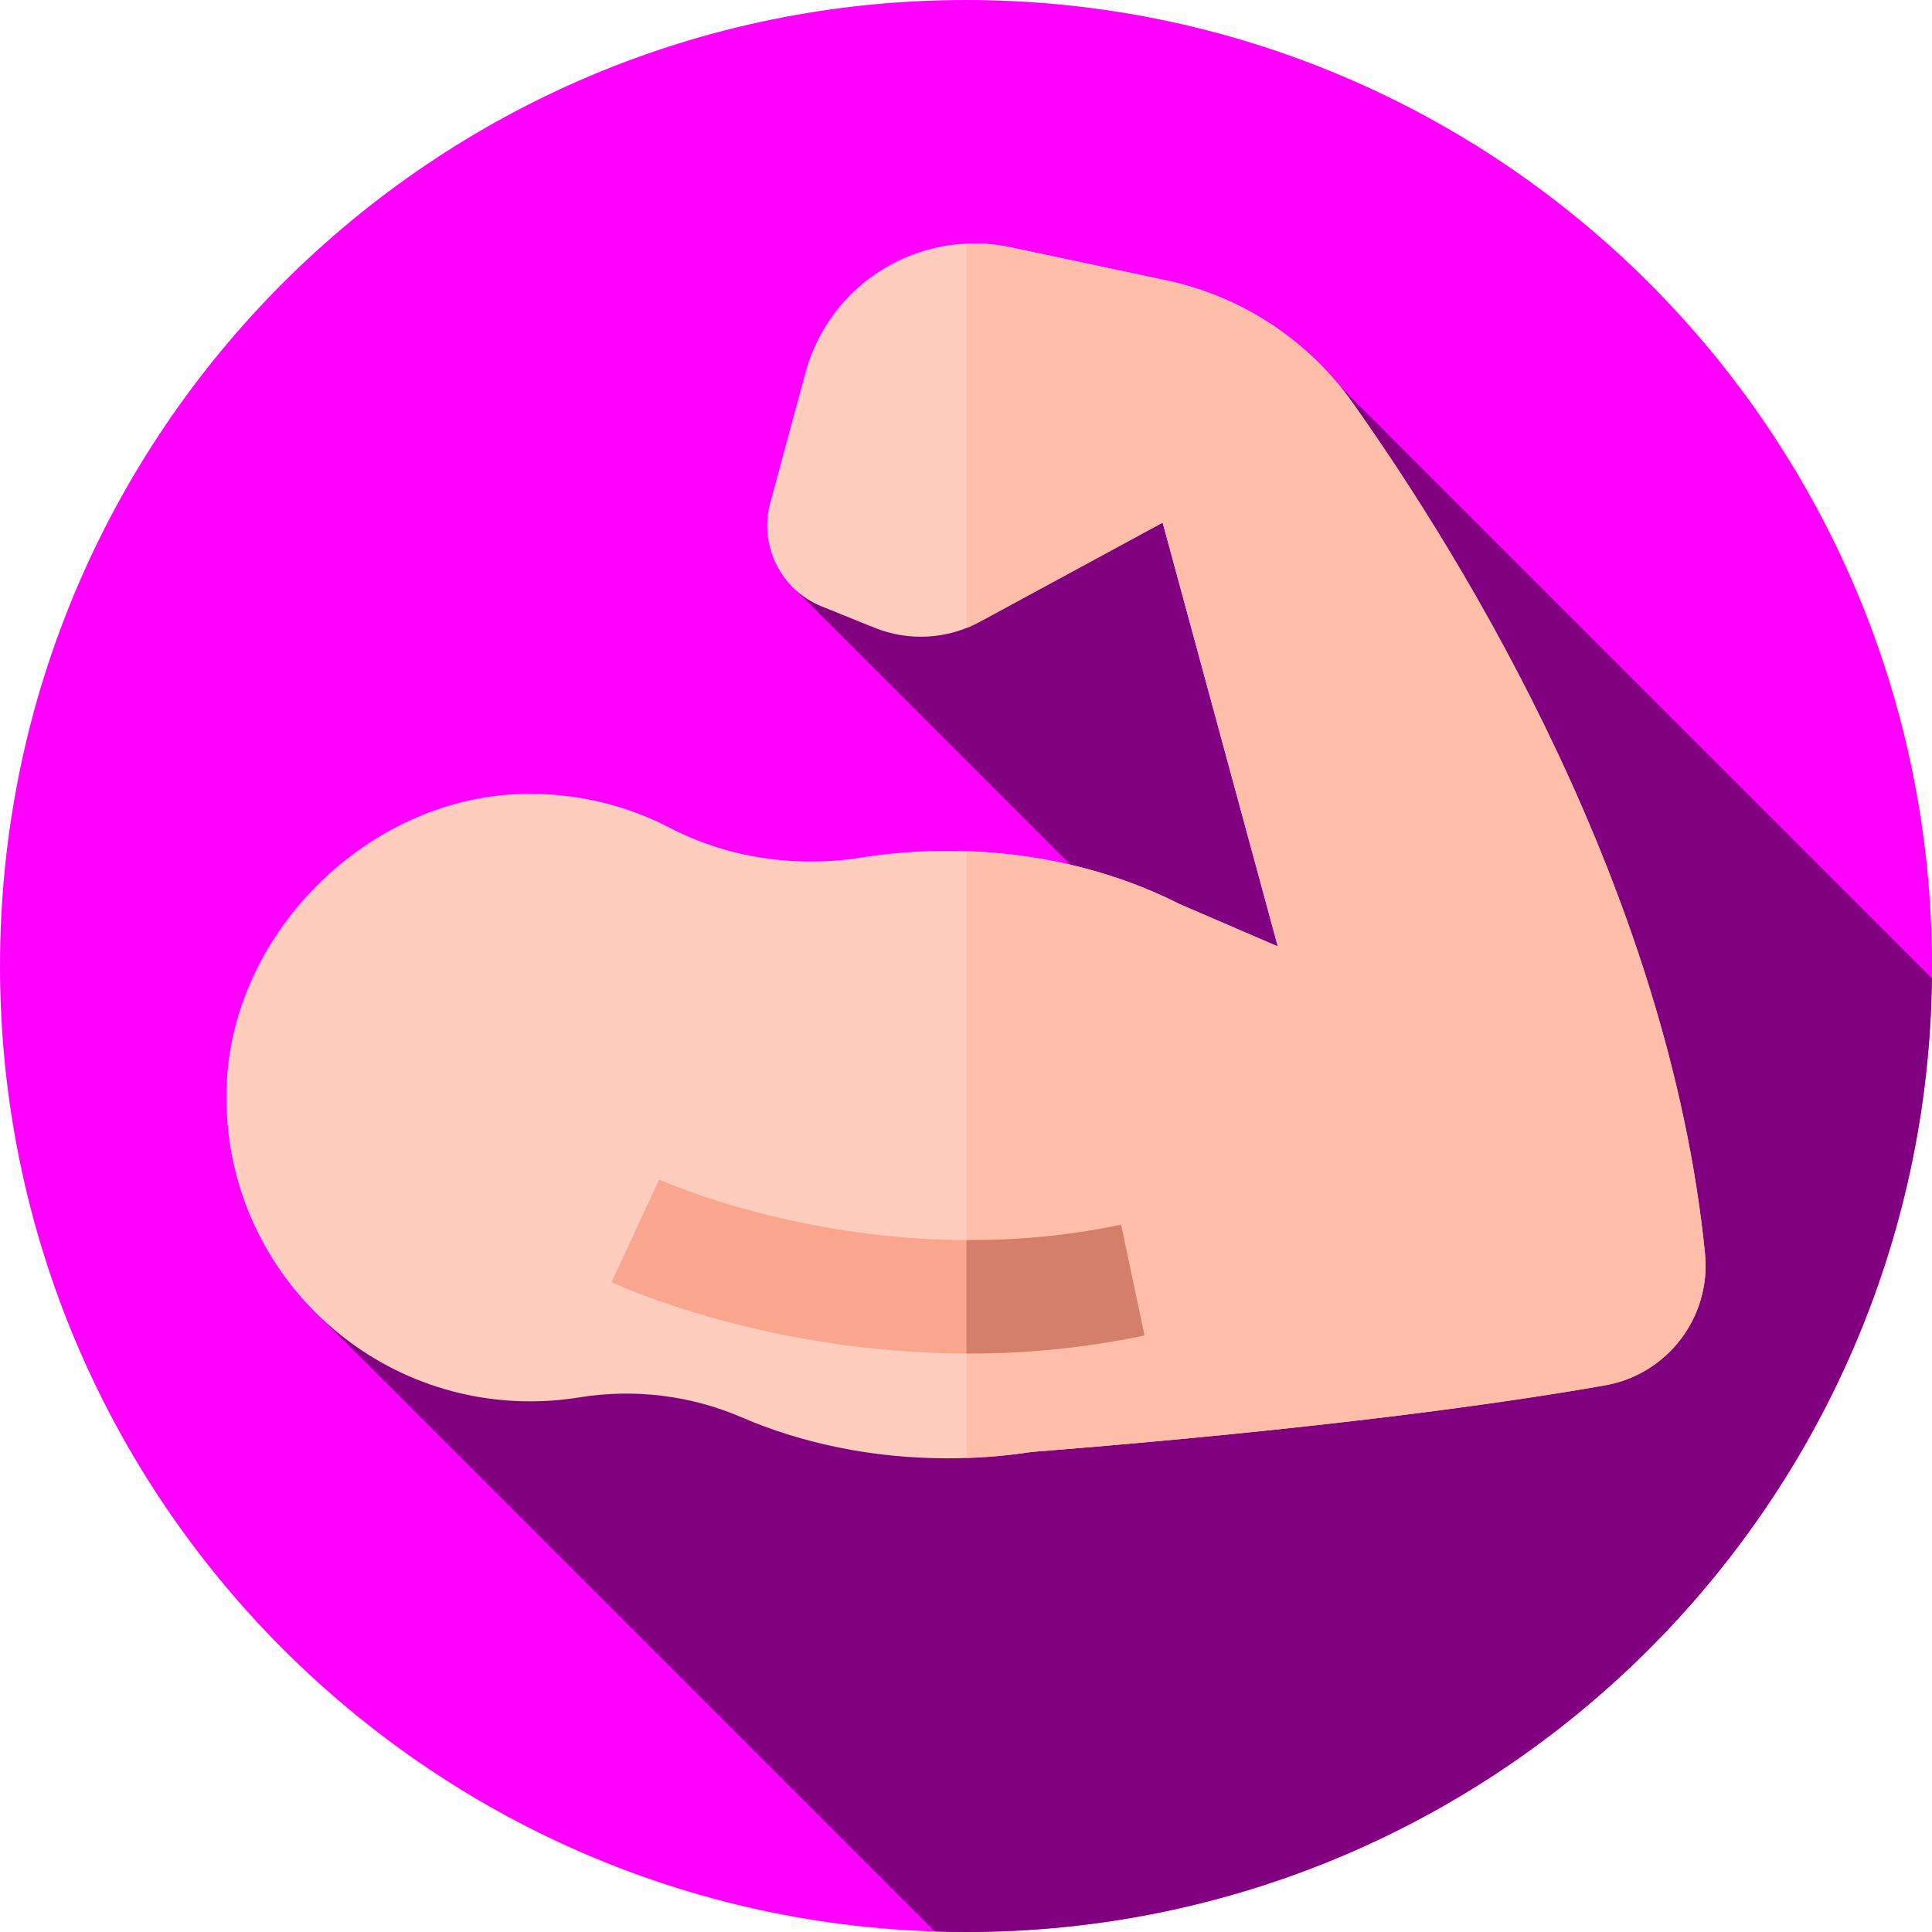
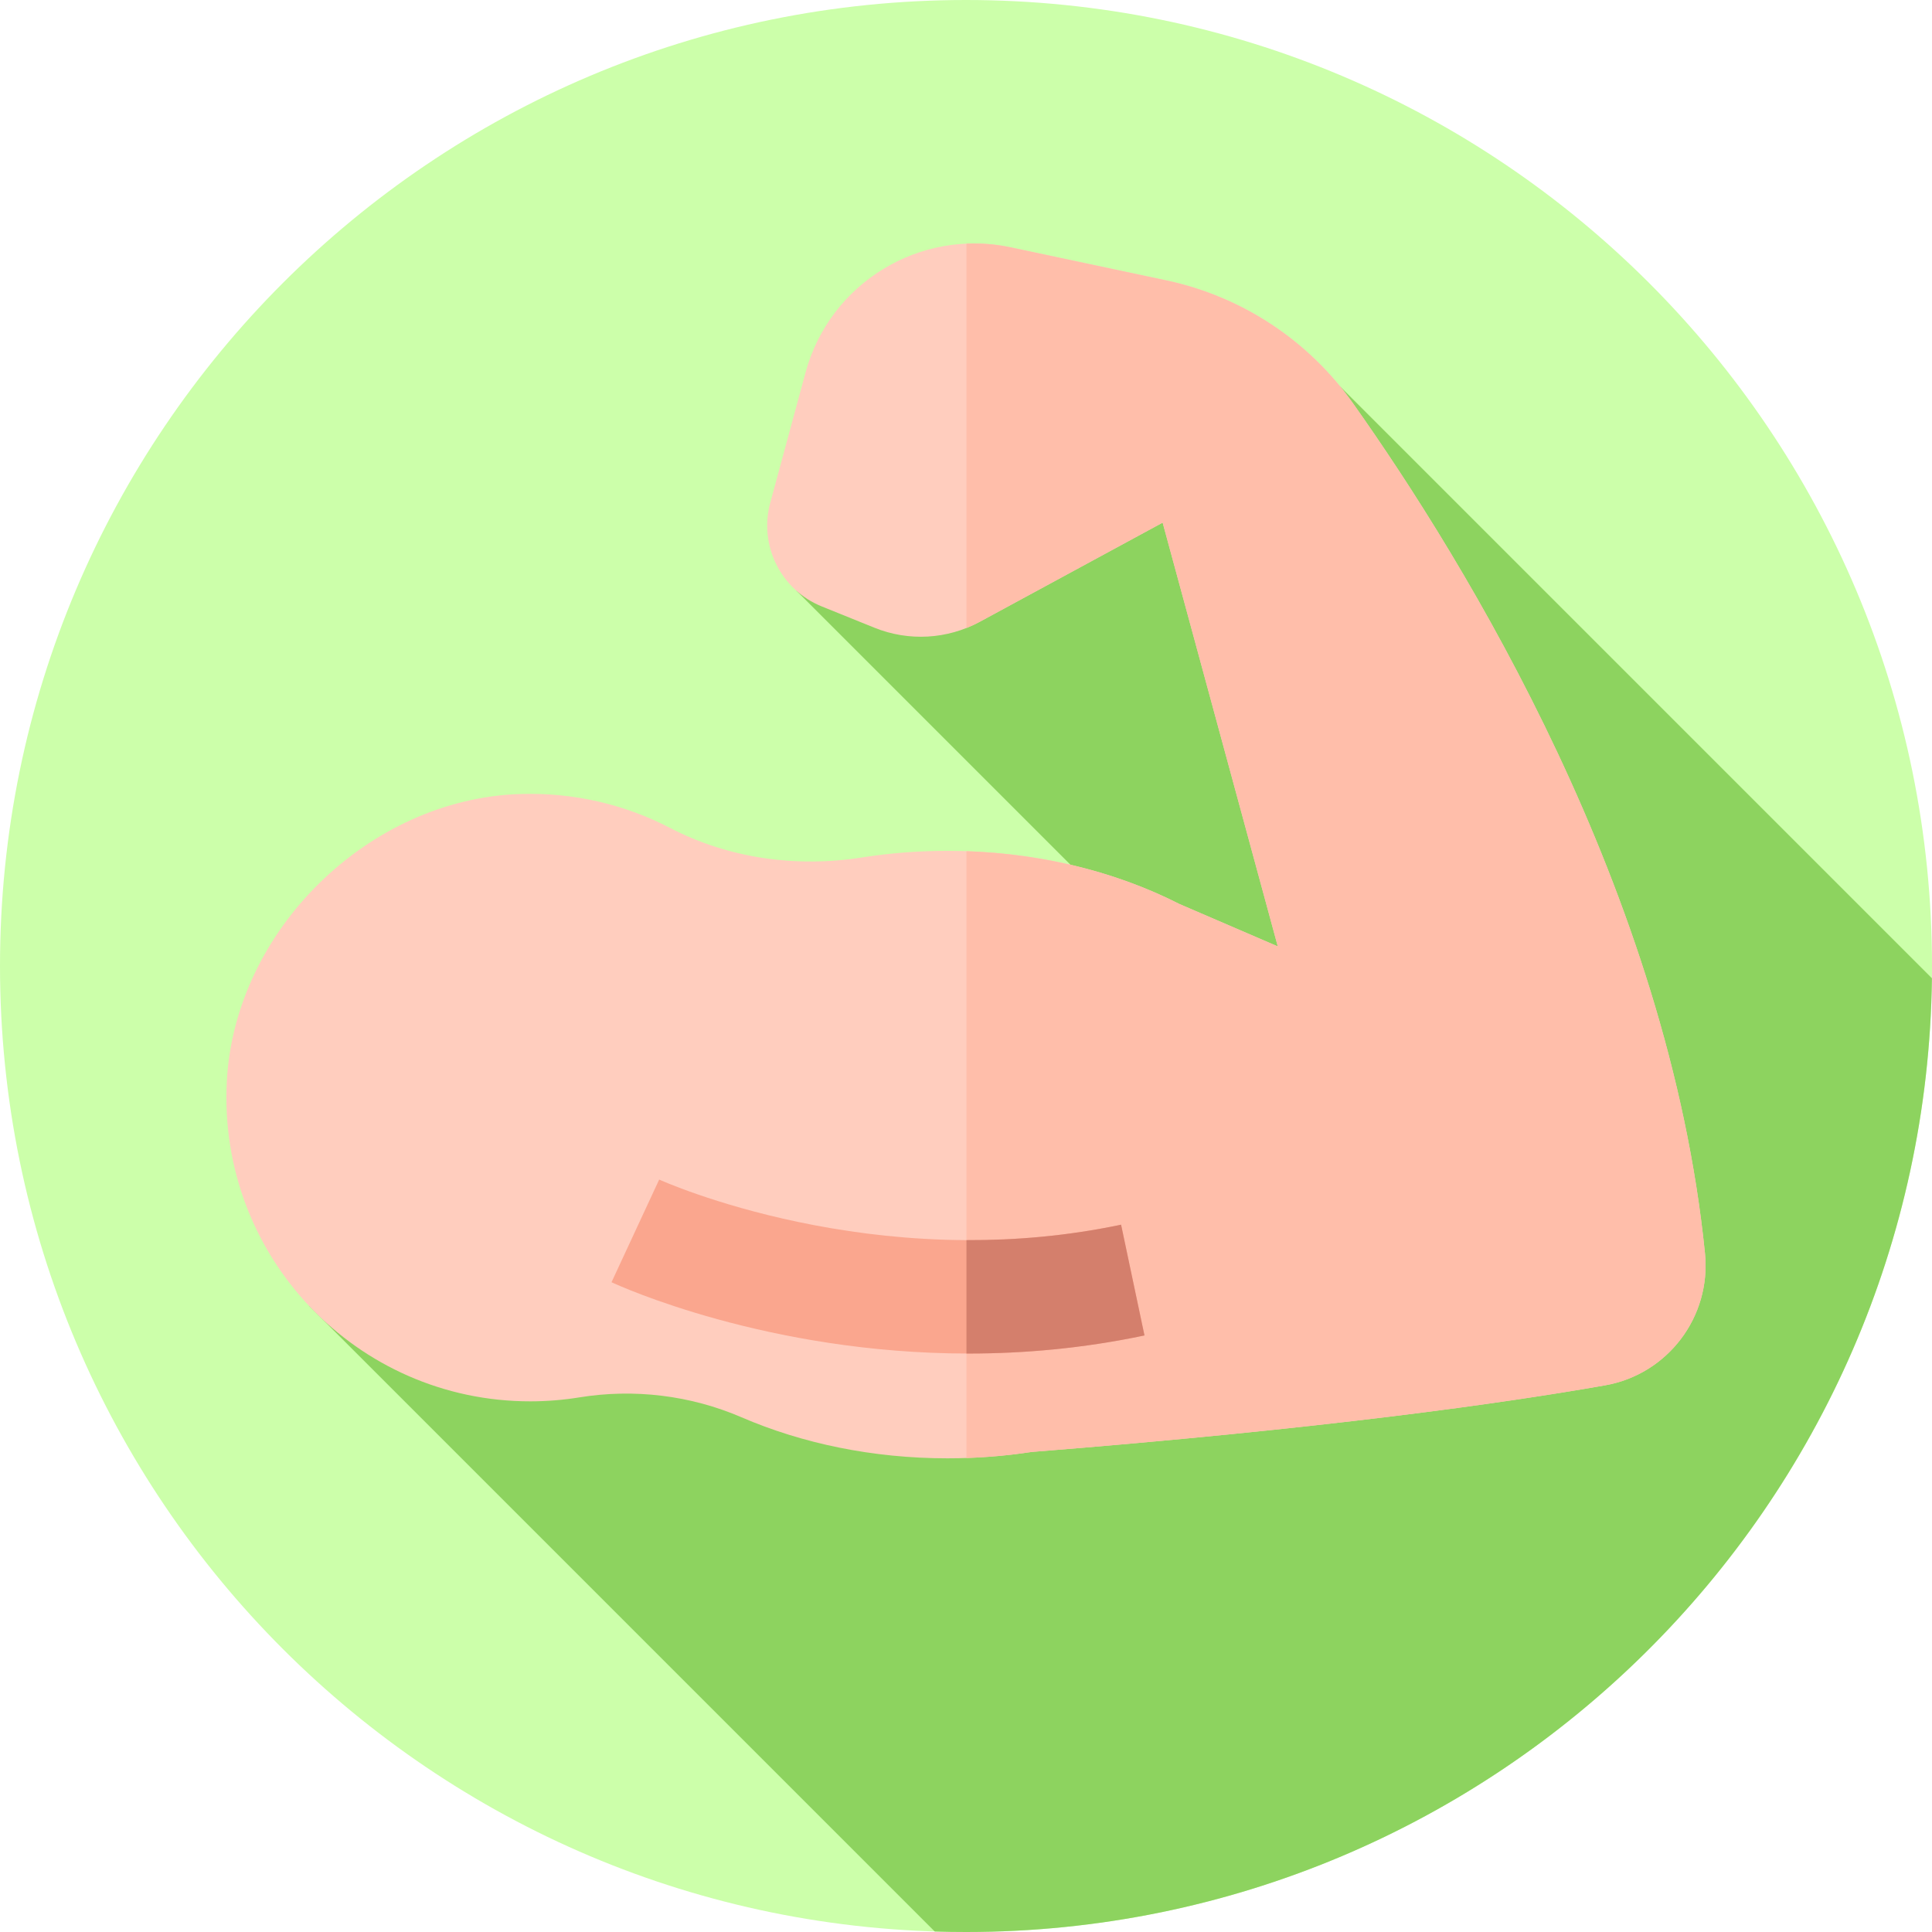
- <svg xmlns="http://www.w3.org/2000/svg" version="1.1" width="512" viewBox="0 0 512 512" height="512" enable-background="new 0 0 512 512" id="Capa_1">
+ <svg xmlns="http://www.w3.org/2000/svg" id="Capa_1" enable-background="new 0 0 512 512" height="512" viewBox="0 0 512 512" width="512" version="1.1">
  <defs id="defs43" />
-   <g style="fill:#ff00ff" id="g18">
-     <g style="fill:#ff00ff" id="g16">
-       <g style="fill:#ff00ff" id="g14">
-         <g style="fill:#ff00ff" id="g12">
-           <g style="fill:#ff00ff" id="g10">
-             <g style="fill:#ff00ff" id="g8">
-               <g style="fill:#ff00ff" id="g6">
-                 <g style="fill:#ff00ff" id="g4">
-                   <circle style="fill:#ff00ff" cx="256" cy="256" fill="#fe6a16" r="256" id="circle2" />
+   <g id="g18" style="fill:#ccffaa">
+     <g id="g16" style="fill:#ccffaa">
+       <g id="g14" style="fill:#ccffaa">
+         <g id="g12" style="fill:#ccffaa">
+           <g id="g10" style="fill:#ccffaa">
+             <g id="g8" style="fill:#ccffaa">
+               <g id="g6" style="fill:#ccffaa">
+                 <g id="g4" style="fill:#ccffaa">
+                   <circle id="circle2" r="256" fill="#fe6a16" cy="256" cx="256" style="fill:#ccffaa" />
                </g>
              </g>
            </g>
          </g>
        </g>
      </g>
    </g>
  </g>
-   <path style="fill:#800080" d="M 511.98,259.244 355.17,102.434 211.036,156.521 307.78,253.265 81.847,346.002 247.713,511.868 c 2.752,0.088 5.514,0.132 8.287,0.132 140.302,0 254.242,-112.866 255.98,-252.756 z" fill="#e83c00" id="path20" />
+   <path id="path20" fill="#e83c00" d="M 511.98,259.244 355.17,102.434 211.036,156.521 307.78,253.265 81.847,346.002 247.713,511.868 c 2.752,0.088 5.514,0.132 8.287,0.132 140.302,0 254.242,-112.866 255.98,-252.756 z" style="fill:#8dd35f" />
  <g id="g24">
-     <path d="m 309.058,74.301 -41.263,-8.764 c -24.048,-5.108 -47.896,9.465 -54.323,33.195 l -9.35,34.522 c -3.056,11.283 2.8,23.07 13.637,27.451 l 13.987,5.654 c 9.063,3.664 19.288,3.087 27.881,-1.572 l 48.485,-26.287 30.514,112.307 -26.024,-11.214 c -17.489,-8.902 -38.672,-14.112 -61.497,-14.112 -7.784,0 -15.377,0.606 -22.698,1.758 -17.355,2.73 -35.247,0.275 -50.835,-7.829 -11.871,-6.172 -25.474,-9.472 -39.888,-8.982 -40.014,1.363 -75.467,36.119 -77.569,76.1 -2.441,46.43 34.484,84.842 80.38,84.842 4.429,0 8.774,-0.358 13.009,-1.046 14.53,-2.361 29.475,-0.561 42.993,5.266 16.046,6.918 34.703,10.88 54.609,10.88 7.614,0 15.046,-0.58 22.218,-1.683 77.659,-6.162 125.419,-12.97 152.048,-17.661 16.623,-2.929 28.158,-18.202 26.463,-34.996 C 442.198,236.631 388.365,148.977 358.536,106.858 346.719,90.17 329.059,78.549 309.058,74.301 Z" fill="#ffcdbe" id="path22" />
+     <path id="path22" fill="#ffcdbe" d="m 309.058,74.301 -41.263,-8.764 c -24.048,-5.108 -47.896,9.465 -54.323,33.195 l -9.35,34.522 c -3.056,11.283 2.8,23.07 13.637,27.451 l 13.987,5.654 c 9.063,3.664 19.288,3.087 27.881,-1.572 l 48.485,-26.287 30.514,112.307 -26.024,-11.214 c -17.489,-8.902 -38.672,-14.112 -61.497,-14.112 -7.784,0 -15.377,0.606 -22.698,1.758 -17.355,2.73 -35.247,0.275 -50.835,-7.829 -11.871,-6.172 -25.474,-9.472 -39.888,-8.982 -40.014,1.363 -75.467,36.119 -77.569,76.1 -2.441,46.43 34.484,84.842 80.38,84.842 4.429,0 8.774,-0.358 13.009,-1.046 14.53,-2.361 29.475,-0.561 42.993,5.266 16.046,6.918 34.703,10.88 54.609,10.88 7.614,0 15.046,-0.58 22.218,-1.683 77.659,-6.162 125.419,-12.97 152.048,-17.661 16.623,-2.929 28.158,-18.202 26.463,-34.996 C 442.198,236.631 388.365,148.977 358.536,106.858 346.719,90.17 329.059,78.549 309.058,74.301 Z" />
  </g>
  <g id="g28">
-     <path d="M 451.835,332.129 C 442.198,236.63 388.365,148.976 358.536,106.857 346.718,90.17 329.059,78.549 309.058,74.301 l -41.263,-8.764 c -3.922,-0.833 -7.838,-1.134 -11.674,-0.965 v 101.85 c 1.193,-0.475 2.366,-1.016 3.508,-1.635 l 48.485,-26.287 30.514,112.307 -26.024,-11.215 c -16.2,-8.246 -35.573,-13.315 -56.482,-14.019 v 160.802 c 5.866,-0.198 11.615,-0.729 17.203,-1.588 77.659,-6.161 125.419,-12.969 152.048,-17.661 16.622,-2.929 28.157,-18.203 26.462,-34.997 z" fill="#ffbeaa" id="path26" />
+     <path id="path26" fill="#ffbeaa" d="M 451.835,332.129 C 442.198,236.63 388.365,148.976 358.536,106.857 346.718,90.17 329.059,78.549 309.058,74.301 l -41.263,-8.764 c -3.922,-0.833 -7.838,-1.134 -11.674,-0.965 v 101.85 c 1.193,-0.475 2.366,-1.016 3.508,-1.635 l 48.485,-26.287 30.514,112.307 -26.024,-11.215 c -16.2,-8.246 -35.573,-13.315 -56.482,-14.019 v 160.802 c 5.866,-0.198 11.615,-0.729 17.203,-1.588 77.659,-6.161 125.419,-12.969 152.048,-17.661 16.622,-2.929 28.157,-18.203 26.462,-34.997 z" />
  </g>
  <g id="g32">
-     <path d="m 256.66,358.701 c -53.257,0 -92.527,-17.928 -94.605,-18.896 l 12.637,-27.208 c 0.563,0.259 57.043,25.767 122.406,11.956 l 6.201,29.353 c -16.279,3.438 -31.992,4.795 -46.639,4.795 z" fill="#faa68e" id="path30" />
+     <path id="path30" fill="#faa68e" d="m 256.66,358.701 c -53.257,0 -92.527,-17.928 -94.605,-18.896 l 12.637,-27.208 c 0.563,0.259 57.043,25.767 122.406,11.956 l 6.201,29.353 c -16.279,3.438 -31.992,4.795 -46.639,4.795 z" />
  </g>
  <g id="g36">
-     <path d="m 303.298,353.905 -6.201,-29.353 c -14.243,3.009 -28.063,4.151 -40.976,4.094 v 30.049 c 0.181,0 0.358,0.006 0.539,0.006 14.647,0 30.36,-1.357 46.638,-4.796 z" fill="#d47f6c" id="path34" />
+     <path id="path34" fill="#d47f6c" d="m 303.298,353.905 -6.201,-29.353 c -14.243,3.009 -28.063,4.151 -40.976,4.094 v 30.049 c 0.181,0 0.358,0.006 0.539,0.006 14.647,0 30.36,-1.357 46.638,-4.796 z" />
  </g>
</svg>
